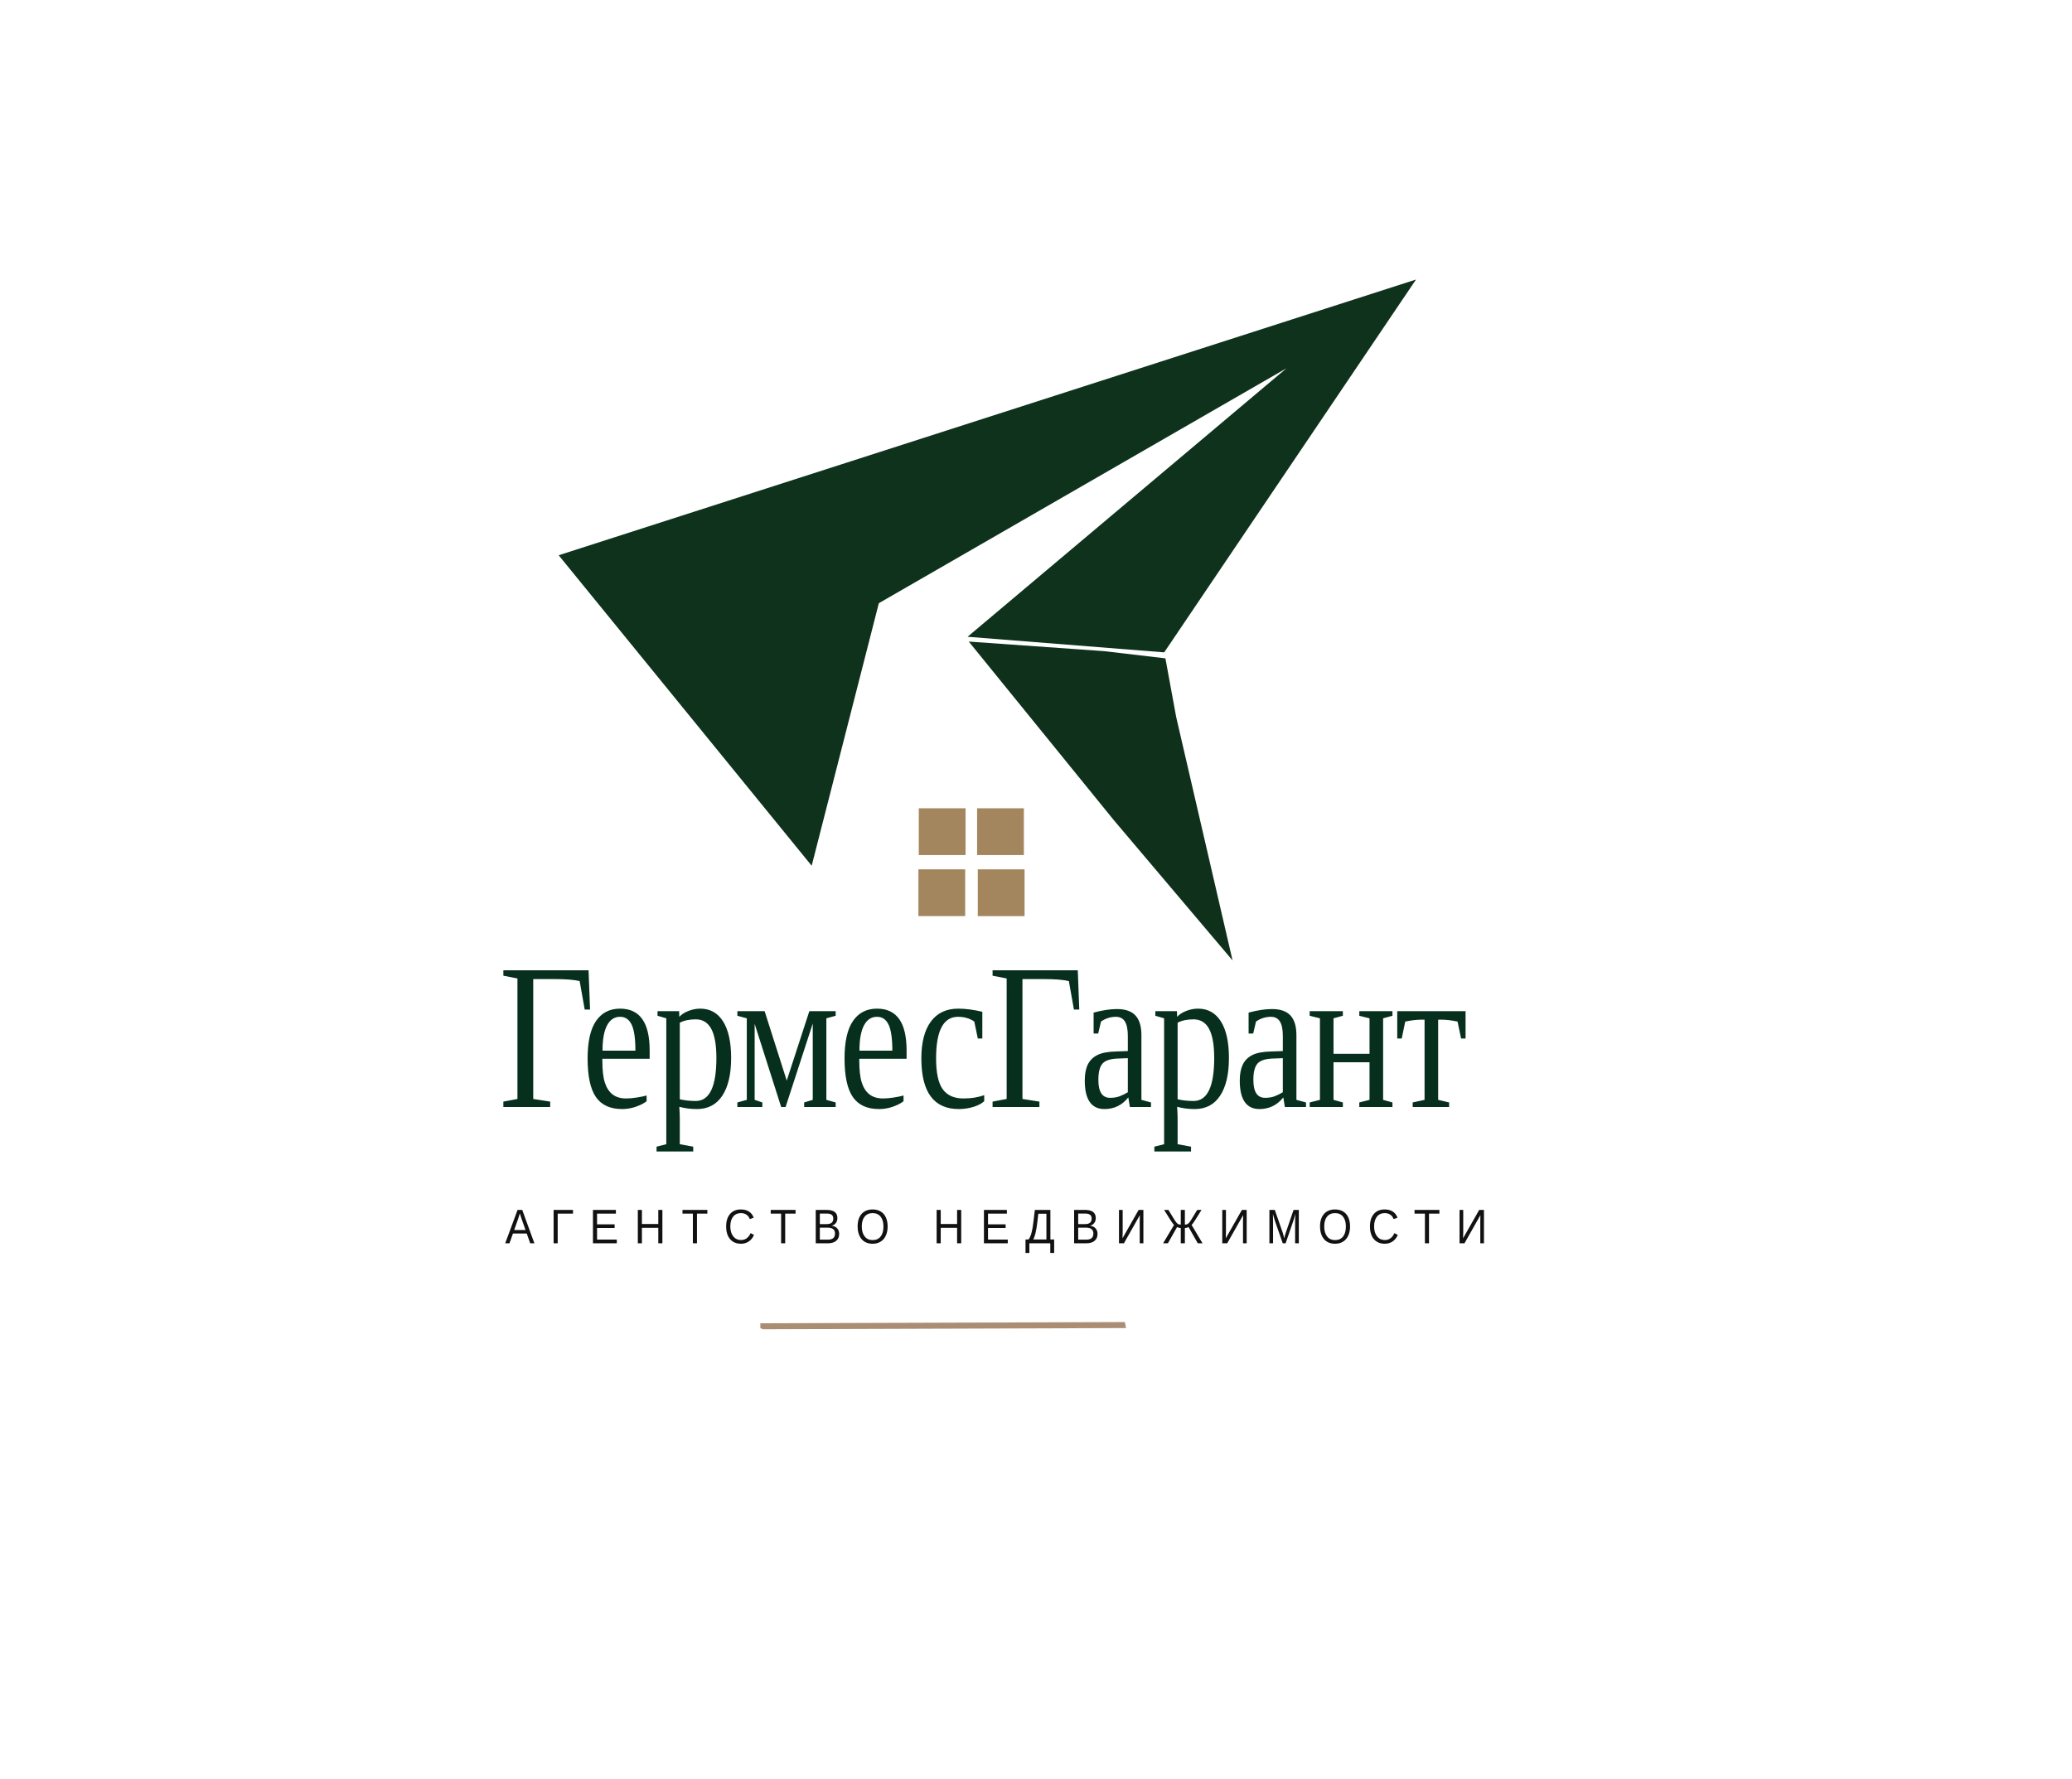
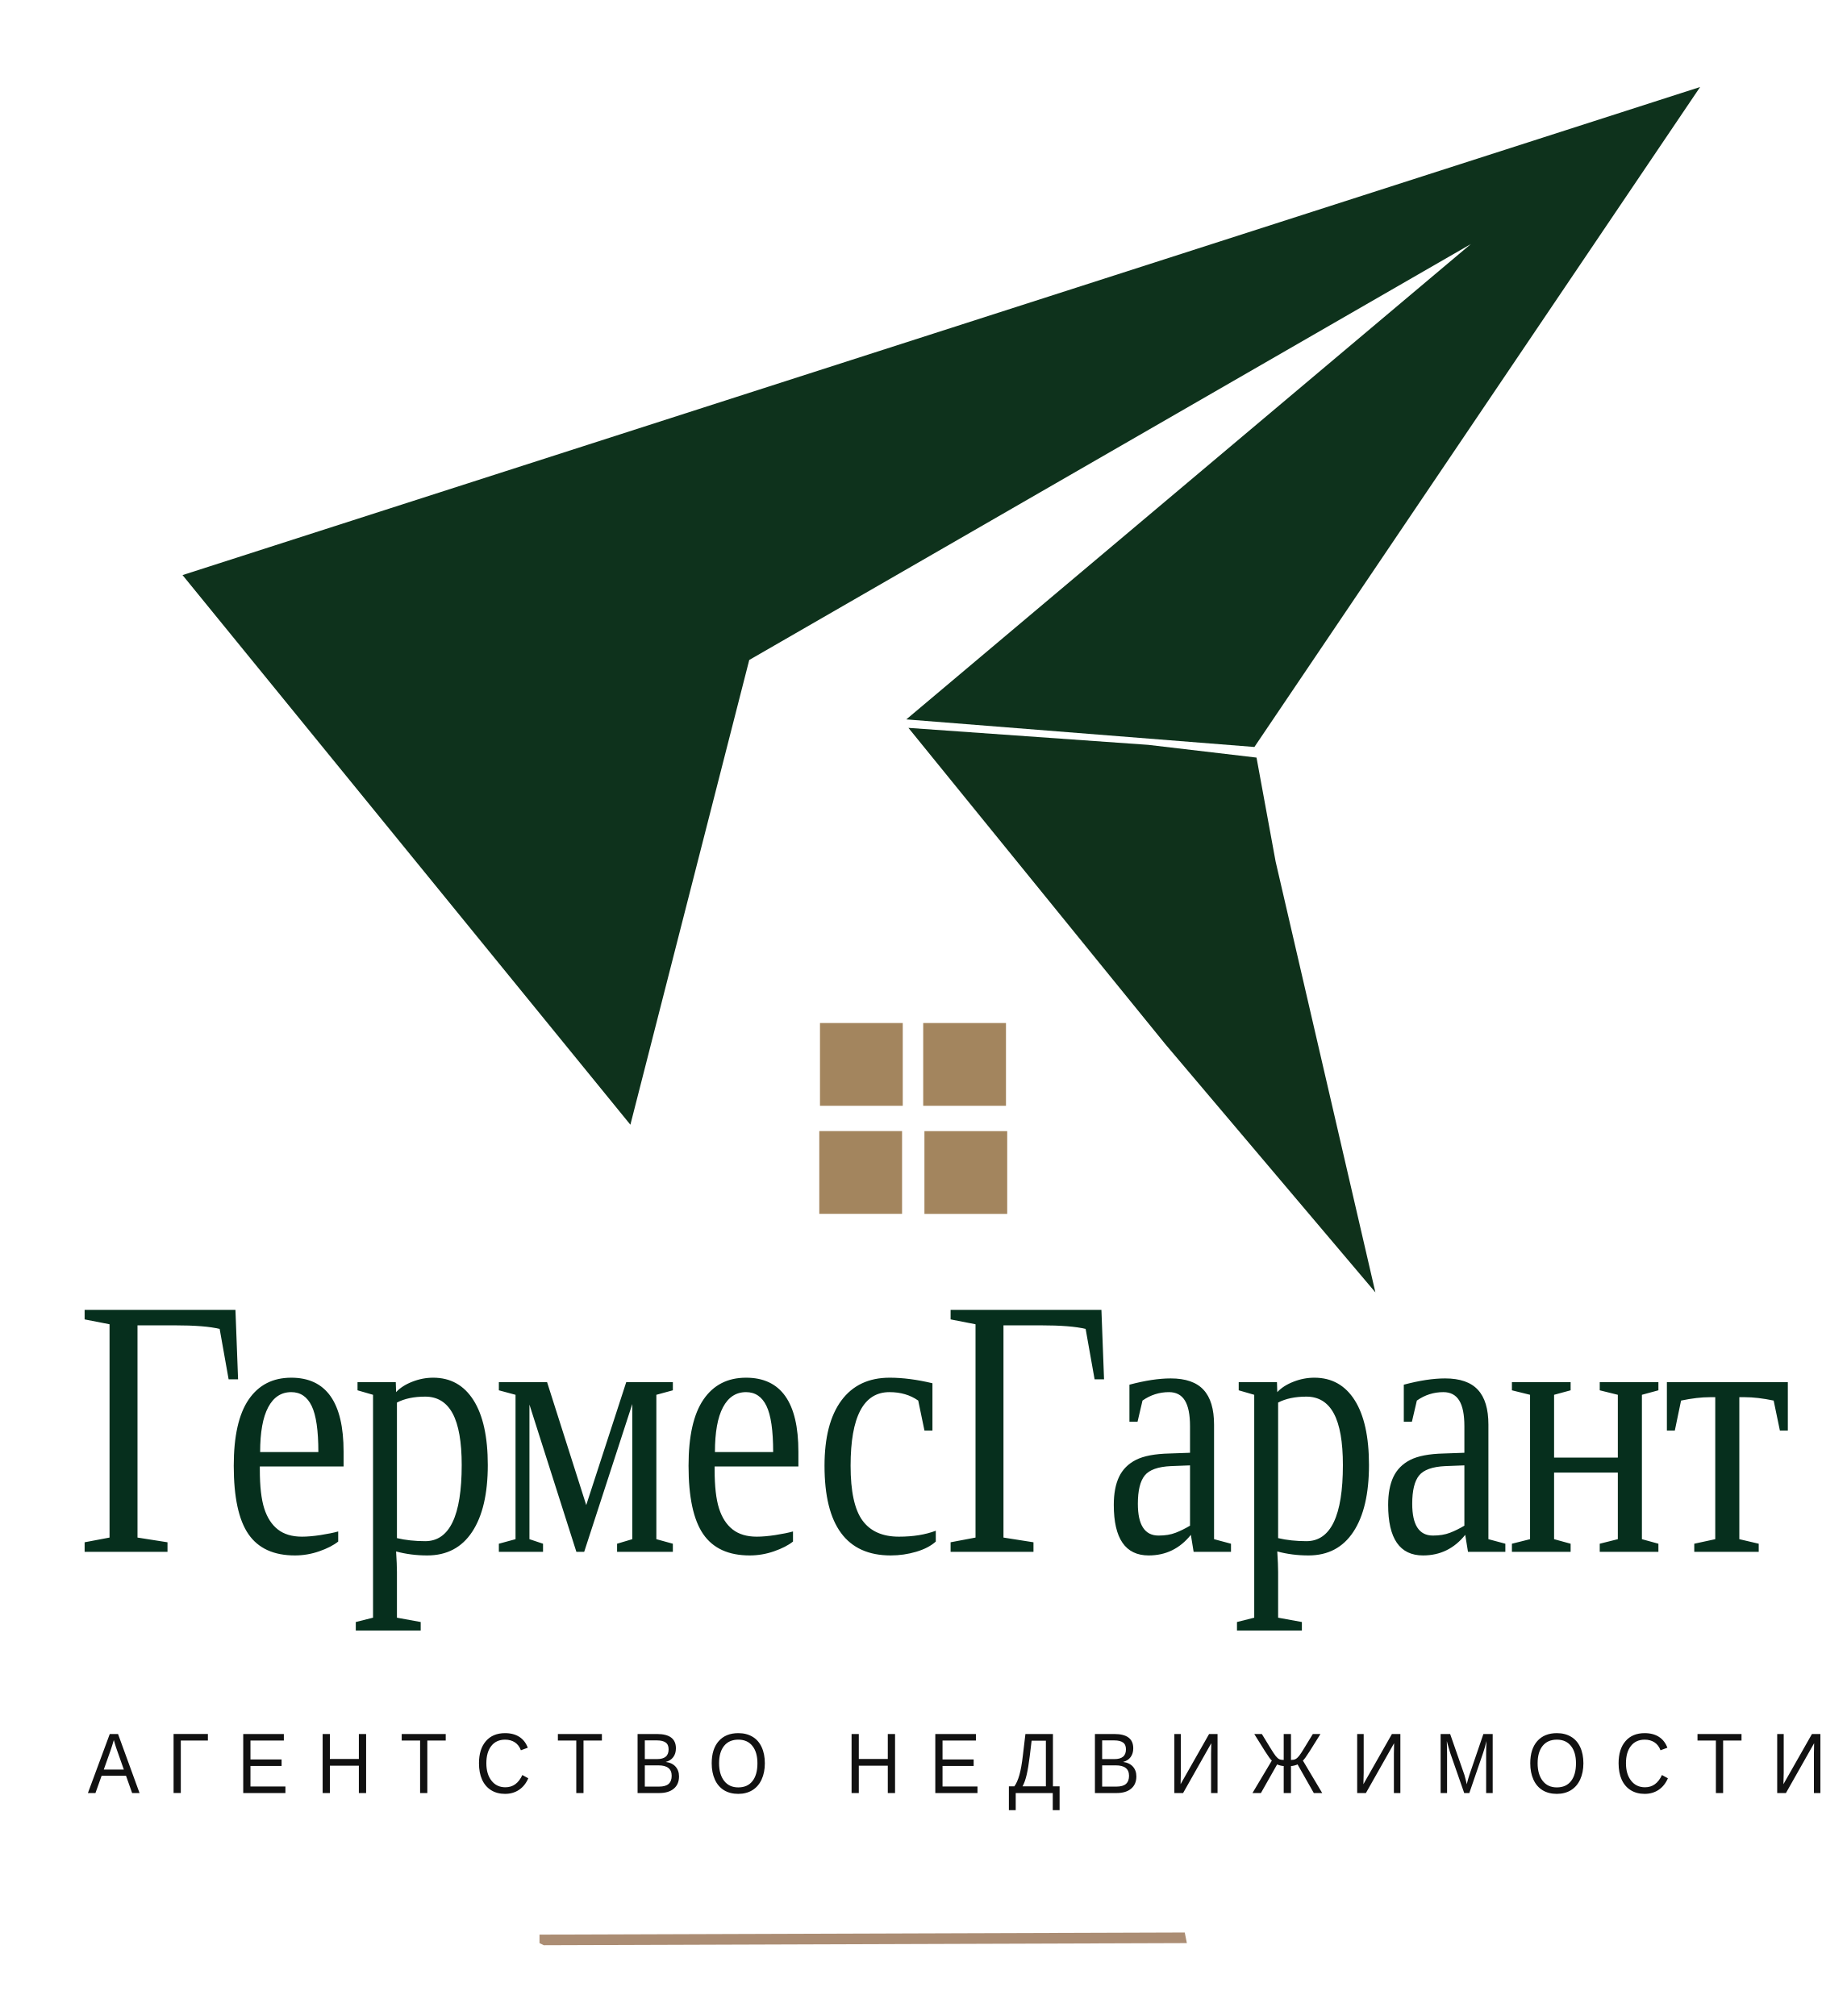
- <svg xmlns="http://www.w3.org/2000/svg" height="1484" viewBox="0.078 -2.183 1728 1484" width="1728">
+ <svg xmlns="http://www.w3.org/2000/svg" viewBox="380 190 870 950" width="870" height="950">
  <rect fill="transparent" height="1484" width="1728" x="0" y="0" />
  <polygon fill="rgb(171,141,116)" points="634.184 1101.65 634.184 1105.65 636.184 1106.65 939.184 1105.65 938.184 1100.65" stroke="none" />
  <polygon fill="rgb(163,133,94)" points="766,723 766,762 805,762 805,723" stroke="none" />
  <polygon fill="rgb(15,49,27)" points="808,533 929,682 1028,799 981,596 972,547 921,541" stroke="none" />
  <polygon fill="rgb(14,50,28)" points="1181,231 466,461 677,720 733,501 1073,305 807,529 971,542" stroke="none" />
  <text x="799.218" y="918.797" text-anchor="middle" font-family="Georgia, 'Times New Roman', serif" font-size="104" letter-spacing="-1" fill="#062f1d" style="white-space: pre; stroke-width: 1; font-size: 104px;" transform="matrix(1.344238, 0, 0, 1.674667, -254.2326, -617.4093)">
    ГермесГарант
  </text>
  <text x="819.197" y="1007.2" text-anchor="middle" font-family="Arial, Helvetica, sans-serif" font-size="34" letter-spacing="12" fill="#111111" style="white-space: pre; stroke-width: 1; font-size: 34px;" transform="matrix(1.079003, 0, 0, 1.18922, -52.91237, -162.852)">
    АГЕНТСТВО НЕДВИЖИМОСТИ
  </text>
  <polygon fill="rgb(163,133,94)" points="766.328 672.079 766.328 711.079 805.328 711.079 805.328 672.079" stroke="none" style="stroke-width: 1;" />
  <polygon fill="rgb(163,133,94)" points="814.959 672.079 814.959 711.079 853.959 711.079 853.959 672.079" stroke="none" style="stroke-width: 1;" />
  <polygon fill="rgb(163,133,94)" points="815.538 723.025 815.538 762.025 854.538 762.025 854.538 723.025" stroke="none" style="stroke-width: 1;" />
</svg>
